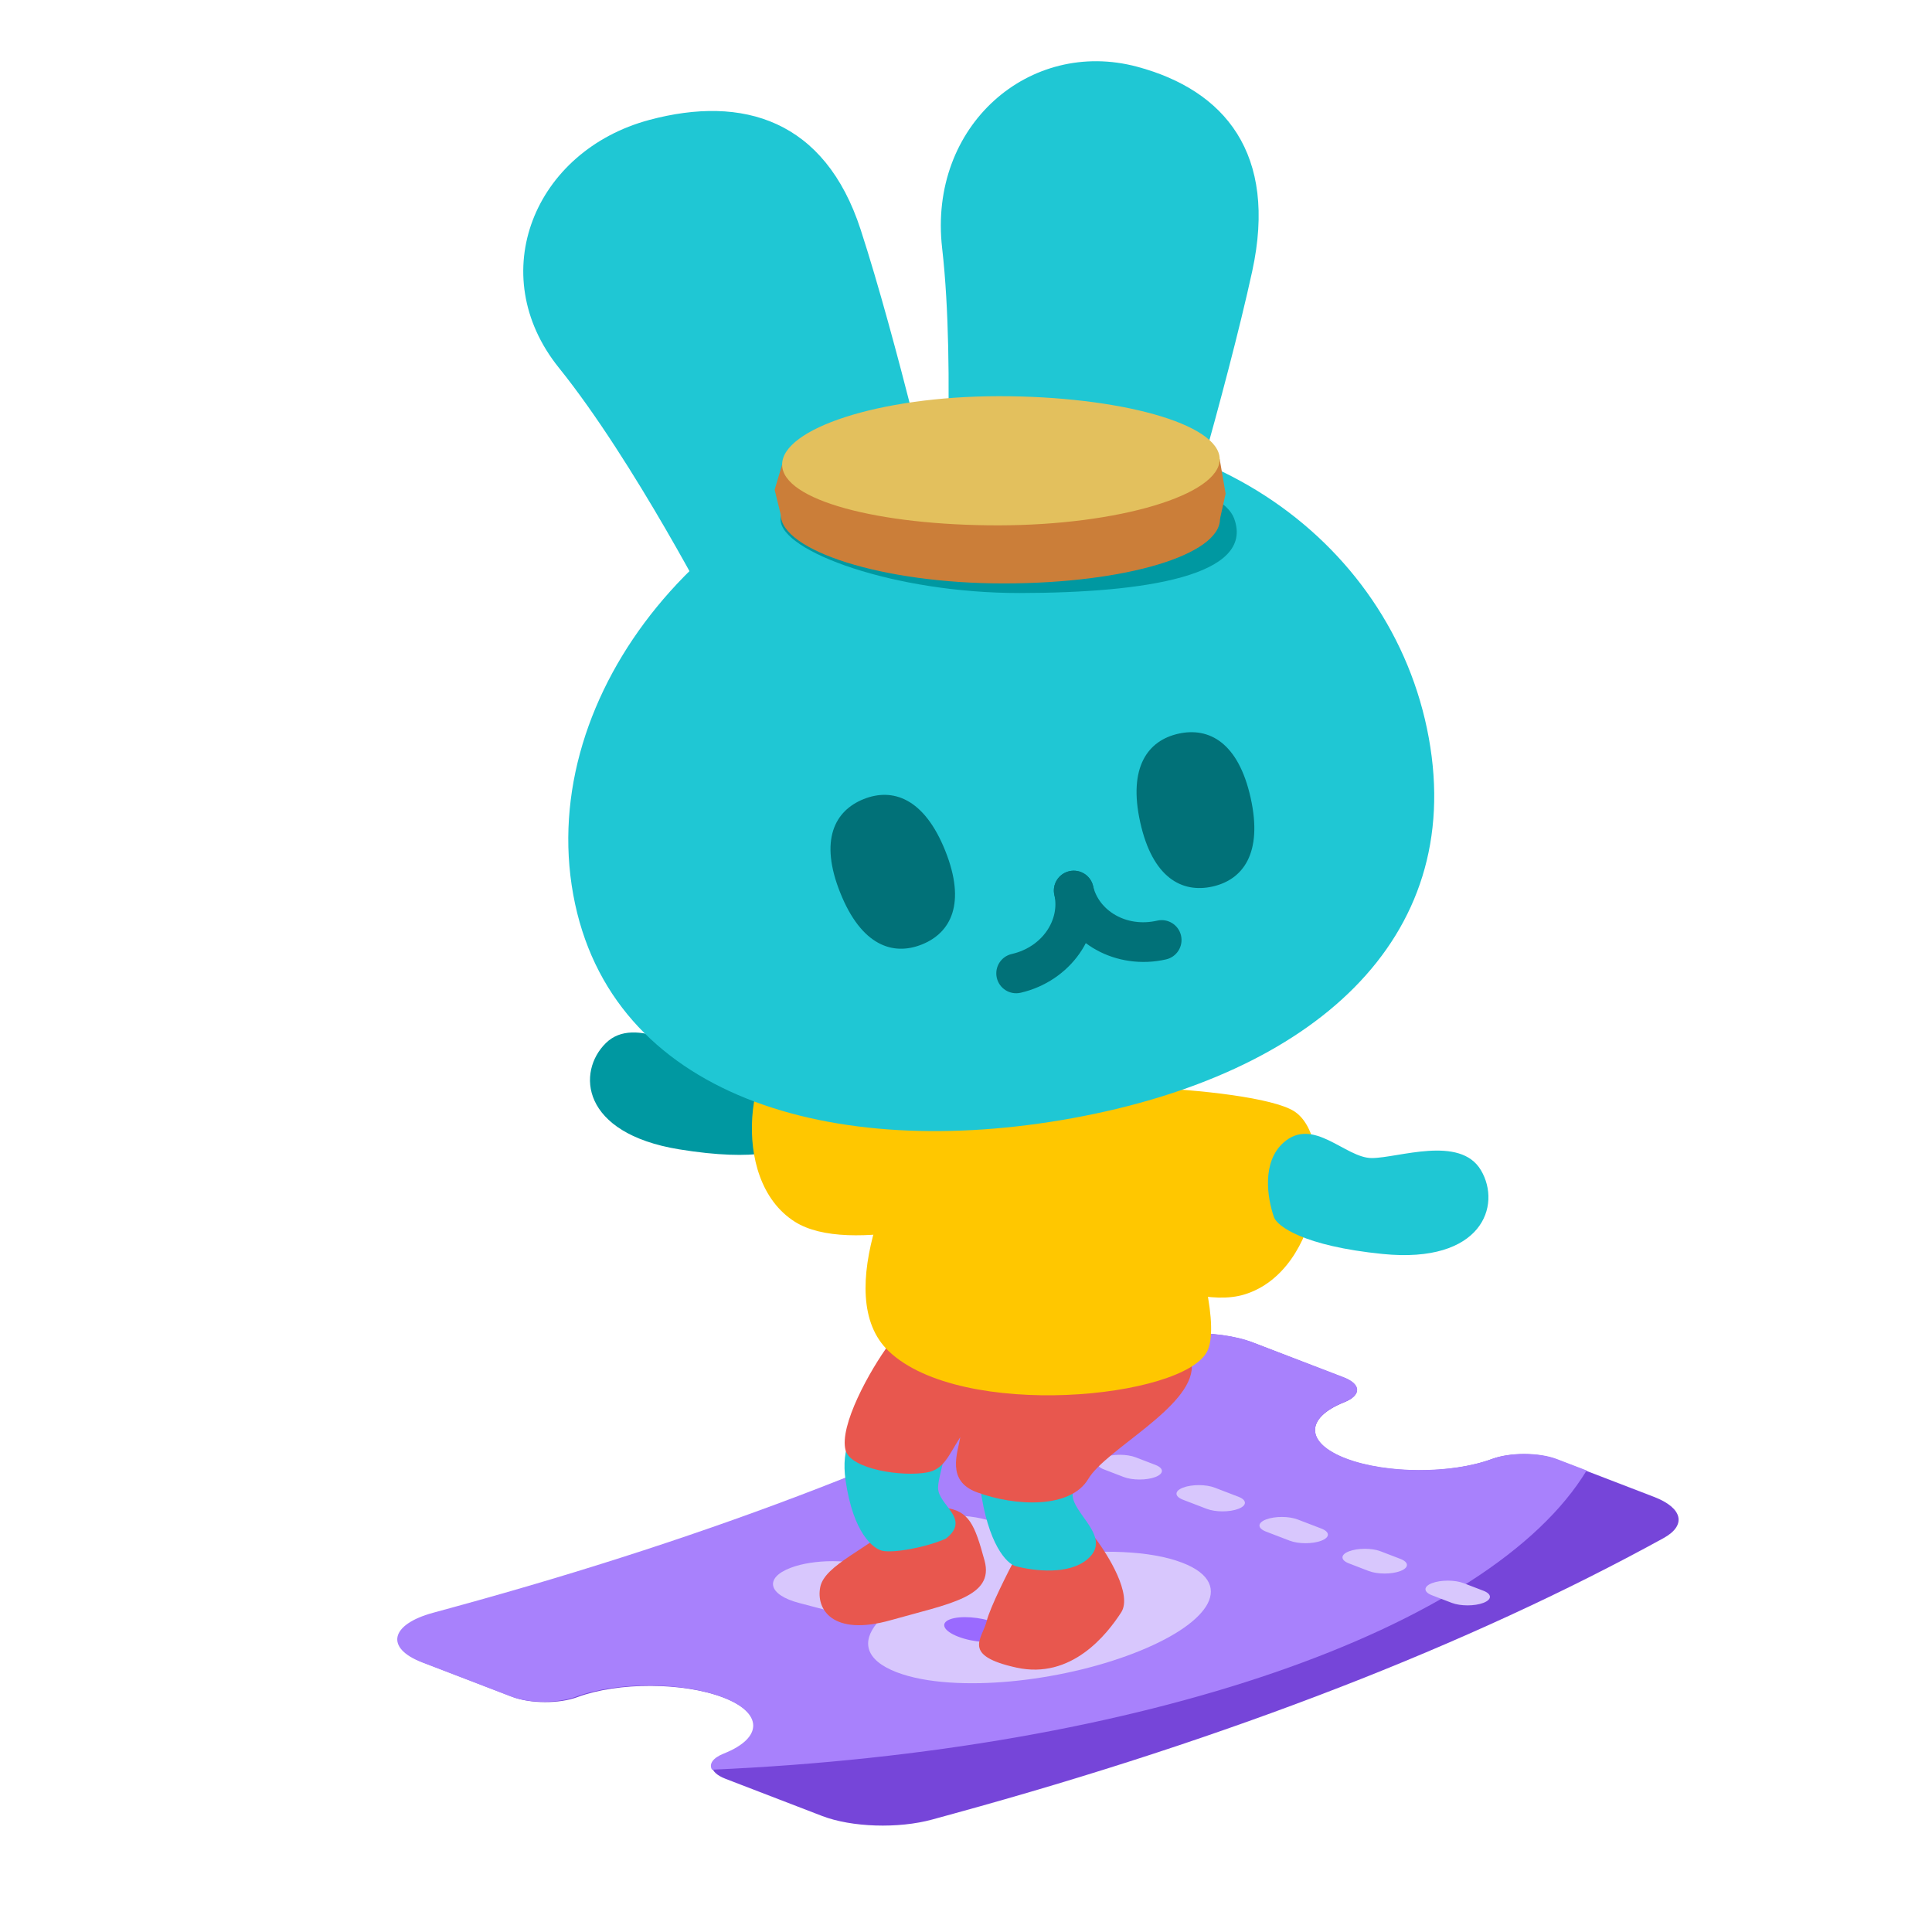
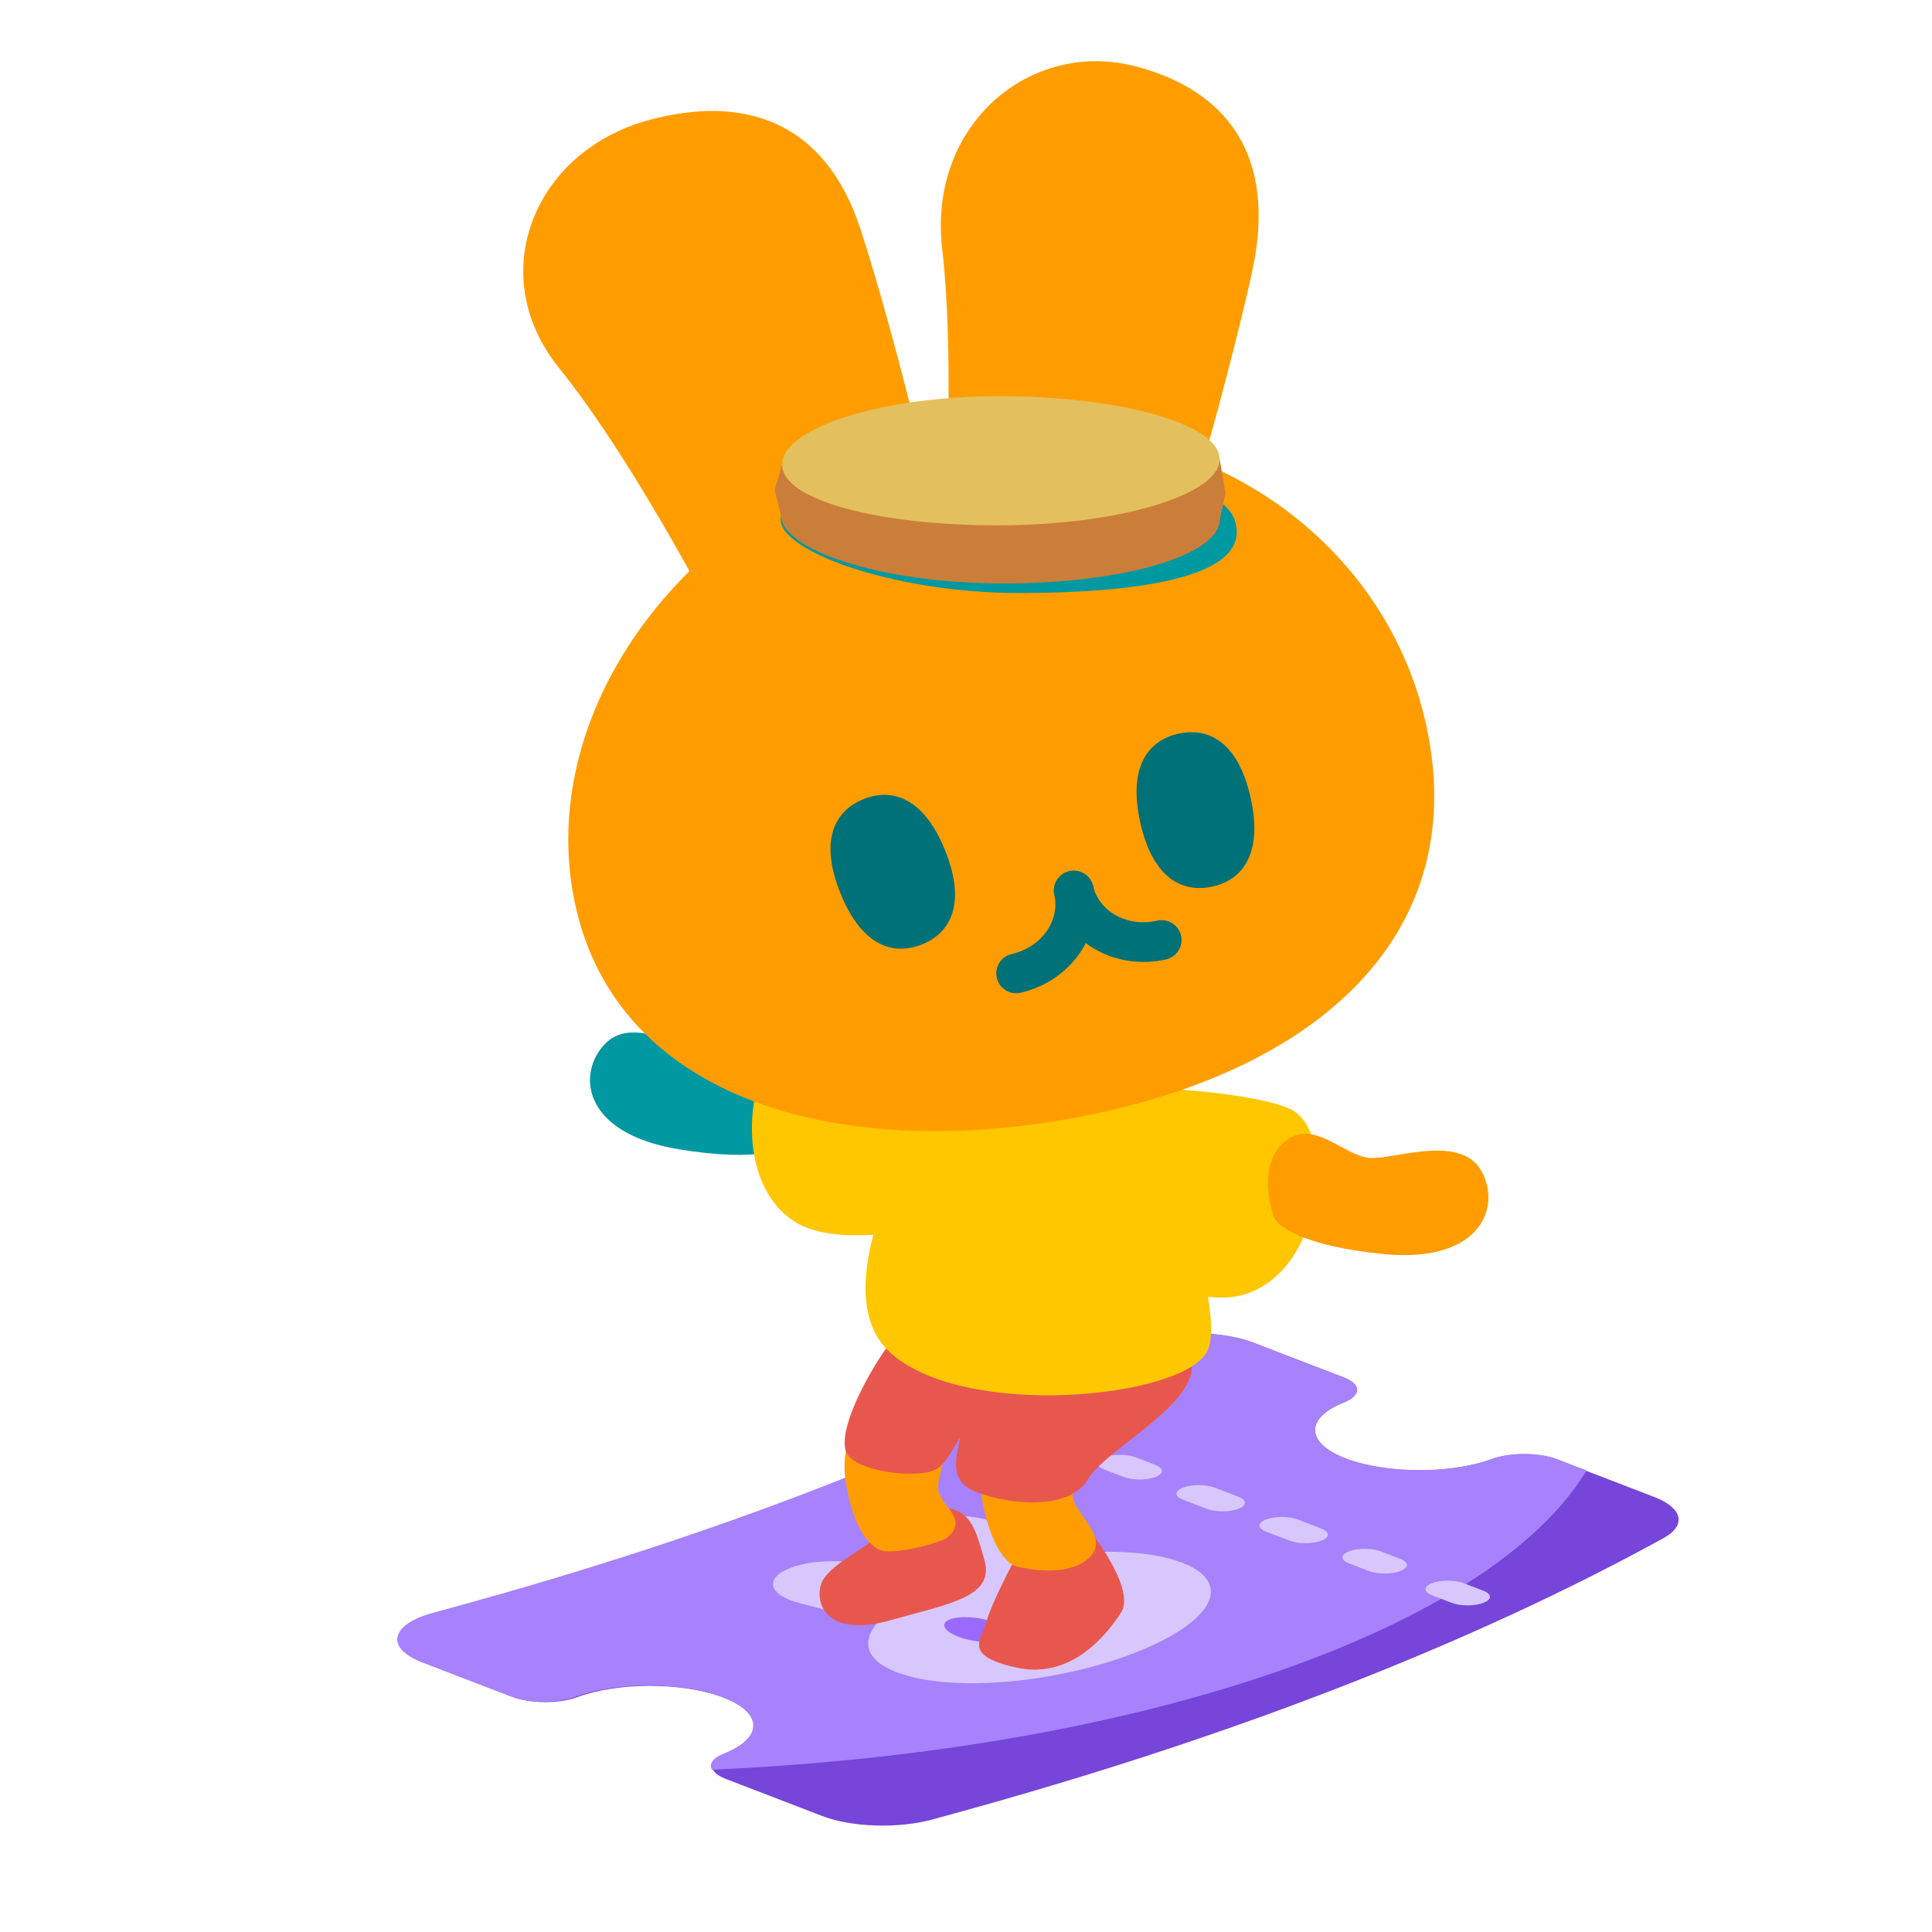
<svg xmlns="http://www.w3.org/2000/svg" width="192" height="192" fill="none" viewBox="0 0 192 192">
  <path fill="#7645D9" d="M72.11 176.779C70.34 176.098 70.315 174.997 72.054 174.304C75.976 172.742 75.933 170.251 71.924 168.709C67.915 167.167 61.441 167.15 57.379 168.659C55.579 169.328 52.716 169.318 50.946 168.637L42.13 165.245C38.447 163.829 38.955 161.478 43.195 160.315L45.326 159.73C71.21 152.629 93.752 143.879 111.982 133.858C114.916 132.246 120.925 132.043 124.543 133.435L133.516 136.887C135.284 137.567 135.312 138.667 133.579 139.36C129.671 140.922 129.72 143.409 133.724 144.949C137.728 146.49 144.191 146.508 148.253 145.005C150.055 144.338 152.912 144.349 154.68 145.029L164.381 148.761C167.235 149.859 167.629 151.588 165.314 152.86C146.026 163.462 122.175 172.719 94.789 180.233L92.66 180.818C89.273 181.747 84.636 181.598 81.695 180.467L72.11 176.779Z" />
  <path fill="#A881FC" fill-rule="evenodd" d="M70.756 175.87C70.434 175.311 70.827 174.703 71.938 174.262C75.868 172.7 75.825 170.211 71.808 168.67C67.79 167.128 61.302 167.112 57.233 168.62C55.428 169.288 52.56 169.279 50.786 168.598L41.951 165.208C38.261 163.792 38.77 161.443 43.019 160.281L45.154 159.696C71.092 152.599 93.682 143.854 111.95 133.84C114.89 132.228 120.911 132.026 124.537 133.417L133.529 136.867C135.3 137.547 135.328 138.645 133.592 139.338C129.676 140.9 129.725 143.385 133.737 144.924C137.749 146.464 144.226 146.482 148.297 144.98C150.102 144.314 152.965 144.324 154.737 145.004L157.68 146.133C148.115 161.91 113.479 173.995 70.756 175.87Z" clip-rule="evenodd" />
  <path fill="#D8C7FD" fill-rule="evenodd" d="M104.608 141.661L106.572 142.414C107.439 142.747 107.439 143.287 106.572 143.619C105.704 143.952 104.297 143.952 103.43 143.619L101.466 142.866C100.598 142.533 100.598 141.993 101.466 141.661C102.334 141.328 103.74 141.328 104.608 141.661Z" clip-rule="evenodd" />
  <path fill="#D8C7FD" fill-rule="evenodd" d="M112.856 144.825L114.819 145.579C115.687 145.911 115.687 146.451 114.819 146.784C113.952 147.117 112.545 147.117 111.677 146.784L109.714 146.031C108.846 145.698 108.846 145.158 109.714 144.825C110.581 144.492 111.988 144.492 112.856 144.825Z" clip-rule="evenodd" />
  <path fill="#D8C7FD" fill-rule="evenodd" d="M123.067 149.948C122.199 150.281 120.793 150.281 119.925 149.948L117.569 149.044C116.701 148.711 116.701 148.172 117.569 147.839C118.436 147.506 119.843 147.506 120.71 147.839L123.067 148.743C123.935 149.076 123.935 149.616 123.067 149.948Z" clip-rule="evenodd" />
  <path fill="#D8C7FD" fill-rule="evenodd" d="M131.315 153.113C130.447 153.446 129.04 153.446 128.173 153.113L125.816 152.209C124.949 151.876 124.949 151.336 125.816 151.003C126.684 150.67 128.091 150.67 128.958 151.003L131.315 151.907C132.182 152.24 132.182 152.78 131.315 153.113Z" clip-rule="evenodd" />
  <path fill="#D8C7FD" fill-rule="evenodd" d="M137.206 154.168L139.169 154.921C140.037 155.254 140.037 155.794 139.169 156.127C138.302 156.46 136.895 156.46 136.027 156.127L134.064 155.373C133.196 155.04 133.196 154.501 134.064 154.168C134.931 153.835 136.338 153.835 137.206 154.168Z" clip-rule="evenodd" />
  <path fill="#D8C7FD" fill-rule="evenodd" d="M145.453 157.332L147.417 158.086C148.285 158.419 148.285 158.958 147.417 159.291C146.549 159.624 145.143 159.624 144.275 159.291L142.311 158.538C141.444 158.205 141.444 157.665 142.311 157.332C143.179 156.999 144.586 156.999 145.453 157.332Z" clip-rule="evenodd" />
  <path fill="#D8C7FD" fill-rule="evenodd" d="M90.394 154.487C88.08 153.599 88.08 152.159 90.394 151.271C93.017 150.265 97.377 150.42 99.473 151.594L104.753 154.55C109.36 153.982 114.25 154.058 117.491 155.301C120.403 156.419 120.845 158.066 119.858 159.635C118.859 161.222 116.334 162.894 112.621 164.319C108.909 165.744 104.551 166.712 100.414 167.096C96.323 167.474 92.031 167.305 89.118 166.187C85.896 164.951 85.684 163.089 87.133 161.331L79.397 159.297C76.337 158.493 75.934 156.82 78.556 155.813C80.871 154.925 84.623 154.925 86.937 155.813L92.298 157.87C92.829 157.632 93.392 157.397 93.987 157.169C94.562 156.949 95.15 156.74 95.751 156.542L90.394 154.487Z" clip-rule="evenodd" />
  <path fill="#9A6AFF" d="M98.9 161.249C100.372 161.813 100.745 162.586 99.733 162.974C98.721 163.363 96.708 163.22 95.236 162.655C93.764 162.09 93.391 161.317 94.403 160.929C95.415 160.541 97.428 160.684 98.9 161.249Z" />
  <path fill="#9A6AFF" d="M108.562 157.542C110.034 158.107 110.407 158.879 109.395 159.267C108.383 159.656 106.369 159.513 104.897 158.948C103.425 158.383 103.052 157.61 104.064 157.222C105.076 156.834 107.09 156.977 108.562 157.542Z" />
  <path fill="#E8574E" d="M111.419 160.243C112.558 158.49 110.14 154.544 108.788 152.791L101.007 154.654C100.167 156.225 98.399 159.717 98.049 161.12C97.61 162.873 95.528 164.517 101.007 165.723C106.487 166.928 109.994 162.435 111.419 160.243Z" />
  <path fill="#E8574E" d="M81.515 157.723C81.953 155.531 86.118 153.996 89.844 150.818C90.392 150.38 91.97 149.569 93.899 149.832C96.31 150.161 96.858 151.476 97.844 155.092C98.831 158.709 94.337 159.367 88.529 161.01C82.72 162.654 81.077 159.914 81.515 157.723Z" />
-   <path fill="#1FC7D4" d="M93.224 147.851C93.224 149.614 96.544 150.917 94.008 152.901C92.062 153.777 88.748 154.377 87.652 154.106C86.792 153.894 84.794 152.405 84.033 147.116C83.082 140.505 88.681 139.183 92.062 140.579C95.442 141.974 93.224 146.088 93.224 147.851Z" />
-   <path fill="#1FC7D4" d="M106.594 148.547C106.594 150.468 110.609 152.789 108.073 154.95C106.214 156.534 102.794 156.133 100.934 155.645C100.074 155.413 98.164 153.509 97.403 147.747C96.453 140.544 102.052 139.103 105.432 140.624C108.813 142.144 106.594 146.626 106.594 148.547Z" />
+   <path fill="#ff9d00" d="M93.224 147.851C93.224 149.614 96.544 150.917 94.008 152.901C92.062 153.777 88.748 154.377 87.652 154.106C86.792 153.894 84.794 152.405 84.033 147.116C83.082 140.505 88.681 139.183 92.062 140.579C95.442 141.974 93.224 146.088 93.224 147.851Z" />
+   <path fill="#ff9d00" d="M106.594 148.547C106.594 150.468 110.609 152.789 108.073 154.95C106.214 156.534 102.794 156.133 100.934 155.645C100.074 155.413 98.164 153.509 97.403 147.747C96.453 140.544 102.052 139.103 105.432 140.624C108.813 142.144 106.594 146.626 106.594 148.547Z" />
  <path fill="#E8574E" d="M84.035 144.133C83.378 141.722 86.41 136.206 88.419 133.503C98.246 132.955 118.447 129.338 118.447 135.804C118.447 139.872 109.899 144.024 108.146 146.983C106.392 149.942 100.913 149.722 97.077 148.298C94.008 147.158 95.177 144.389 95.433 142.818C94.243 144.669 93.815 146.011 92.145 146.325C89.663 146.792 84.548 146.012 84.035 144.133Z" />
  <path fill="#FFC700" d="M88.31 134.27C82.523 128.747 89.04 115.237 93.022 109.173C96.931 108.333 105.625 106.653 109.132 106.653C113.516 106.653 122.283 129.557 119.982 134.27C117.68 138.982 95.543 141.174 88.31 134.27Z" />
  <path fill="#FFC700" d="M123.669 128.643C117.44 130.546 105.397 123.297 100.154 119.434C99.946 116.965 99.665 111.523 100.206 109.503C100.882 106.978 124.36 107.857 128.556 110.402C132.753 112.947 131.454 126.264 123.669 128.643Z" />
-   <path fill="#1FC7D4" d="M136.322 115.086C133.692 115.086 130.514 110.921 127.555 113.551C125.385 115.48 125.934 119.028 126.604 120.958C126.921 121.85 129.527 123.831 137.418 124.62C147.281 125.607 149.254 119.798 147.172 116.291C145.09 112.784 138.952 115.086 136.322 115.086Z" />
+   <path fill="#ff9d00" d="M136.322 115.086C133.692 115.086 130.514 110.921 127.555 113.551C125.385 115.48 125.934 119.028 126.604 120.958C126.921 121.85 129.527 123.831 137.418 124.62C147.281 125.607 149.254 119.798 147.172 116.291C145.09 112.784 138.952 115.086 136.322 115.086Z" />
  <path fill="#0098A1" d="M71.012 105.293C73.552 105.973 77.7 102.773 79.878 106.08C81.474 108.504 80.025 111.79 78.879 113.48C78.342 114.259 75.312 115.499 67.486 114.219C57.703 112.619 57.301 106.498 60.22 103.649C63.139 100.801 68.471 104.612 71.012 105.293Z" />
  <path fill="#FFC700" d="M78.993 121.417C84.363 124.814 97.498 120.988 103.394 118.65C104.211 116.354 105.844 111.25 105.844 109.19C105.844 106.617 83.575 101.469 78.993 102.82C74.411 104.171 72.28 117.17 78.993 121.417Z" />
-   <path fill="#1FC7D4" d="M55.542 36.549C48.053 27.247 53.098 14.981 64.531 11.918C73.847 9.421 81.98 11.921 85.528 22.81C89.077 33.7 93.373 52.087 93.373 52.087C94.976 58.069 90.968 64.34 84.422 66.094C79.271 67.474 73.896 65.656 71.121 61.596C71.121 61.596 63.03 45.852 55.542 36.549Z" />
-   <path fill="#1FC7D4" d="M93.628 24.655C92.23 12.466 102.337 3.772 113.011 6.632C121.708 8.963 126.987 15.265 124.444 26.953C121.901 38.642 116.249 57.539 116.249 57.539C114.574 63.788 108.263 67.526 102.151 65.889C97.343 64.6 93.935 60.283 93.721 55.208C93.721 55.208 95.026 36.845 93.628 24.655Z" />
-   <path fill="#1FC7D4" d="M141.993 73.337C145.64 93.399 130.444 106.784 106.56 111.125C82.676 115.467 60.613 108.961 56.966 88.899C53.319 68.837 70.38 47.827 94.264 43.485C118.148 39.144 138.346 53.275 141.993 73.337Z" />
+   <path fill="#ff9d00" d="M55.542 36.549C48.053 27.247 53.098 14.981 64.531 11.918C73.847 9.421 81.98 11.921 85.528 22.81C89.077 33.7 93.373 52.087 93.373 52.087C94.976 58.069 90.968 64.34 84.422 66.094C79.271 67.474 73.896 65.656 71.121 61.596C71.121 61.596 63.03 45.852 55.542 36.549Z" />
+   <path fill="#ff9d00" d="M93.628 24.655C92.23 12.466 102.337 3.772 113.011 6.632C121.708 8.963 126.987 15.265 124.444 26.953C121.901 38.642 116.249 57.539 116.249 57.539C114.574 63.788 108.263 67.526 102.151 65.889C97.343 64.6 93.935 60.283 93.721 55.208C93.721 55.208 95.026 36.845 93.628 24.655Z" />
+   <path fill="#ff9d00" d="M141.993 73.337C145.64 93.399 130.444 106.784 106.56 111.125C82.676 115.467 60.613 108.961 56.966 88.899C53.319 68.837 70.38 47.827 94.264 43.485C118.148 39.144 138.346 53.275 141.993 73.337Z" />
  <path fill="#017178" fill-rule="evenodd" d="M106.266 86.579C107.33 86.335 108.39 86.999 108.634 88.063C109.749 92.924 106.307 97.54 101.428 98.659C100.365 98.903 99.305 98.239 99.061 97.175C98.817 96.112 99.481 95.052 100.545 94.808C103.651 94.096 105.332 91.343 104.782 88.946C104.539 87.882 105.203 86.823 106.266 86.579Z" clip-rule="evenodd" />
  <path fill="#017178" fill-rule="evenodd" d="M106.267 86.579C107.33 86.335 108.39 86.999 108.634 88.062C109.184 90.46 111.897 92.204 115.002 91.492C116.066 91.248 117.126 91.913 117.369 92.976C117.613 94.04 116.949 95.099 115.885 95.343C111.007 96.462 105.897 93.807 104.783 88.946C104.539 87.882 105.203 86.823 106.267 86.579Z" clip-rule="evenodd" />
  <path fill="#017178" d="M93.939 84.549C96.035 89.787 94.494 92.709 91.612 93.862C88.731 95.015 85.6 93.963 83.504 88.726C81.407 83.488 82.948 80.567 85.83 79.413C88.711 78.26 91.842 79.312 93.939 84.549Z" />
  <path fill="#017178" d="M124.288 79.289C125.513 84.796 123.522 87.431 120.492 88.105C117.462 88.779 114.542 87.237 113.316 81.73C112.091 76.223 114.082 73.588 117.112 72.913C120.142 72.239 123.063 73.782 124.288 79.289Z" />
  <path fill="#0098A1" d="M122.647 51.529C124.747 57.212 113.819 58.919 101.35 58.934C88.88 58.948 77.58 54.795 77.576 51.639C77.572 48.483 87.862 46.309 100.332 46.294C112.802 46.28 121.481 48.371 122.647 51.529Z" />
  <path fill="#CB7E39" d="M121.243 51.574C121.247 55.118 111.959 57.967 99.798 57.981C87.637 57.996 77.594 54.689 77.59 51.145C77.586 47.6 87.621 45.161 99.783 45.146C111.944 45.132 121.238 48.029 121.243 51.574Z" />
  <path fill="#CB7E39" d="M121.213 45.636L77.726 46.169L76.983 48.666L77.59 51.145L121.242 51.574L121.8 49.058L121.213 45.636Z" />
  <path fill="#E3C05D" d="M121.213 45.636C121.217 49.181 111.167 52.194 99.241 52.209C87.316 52.223 77.73 49.713 77.726 46.169C77.722 42.625 87.301 39.388 99.226 39.373C111.152 39.359 121.209 42.092 121.213 45.636Z" />
</svg>
